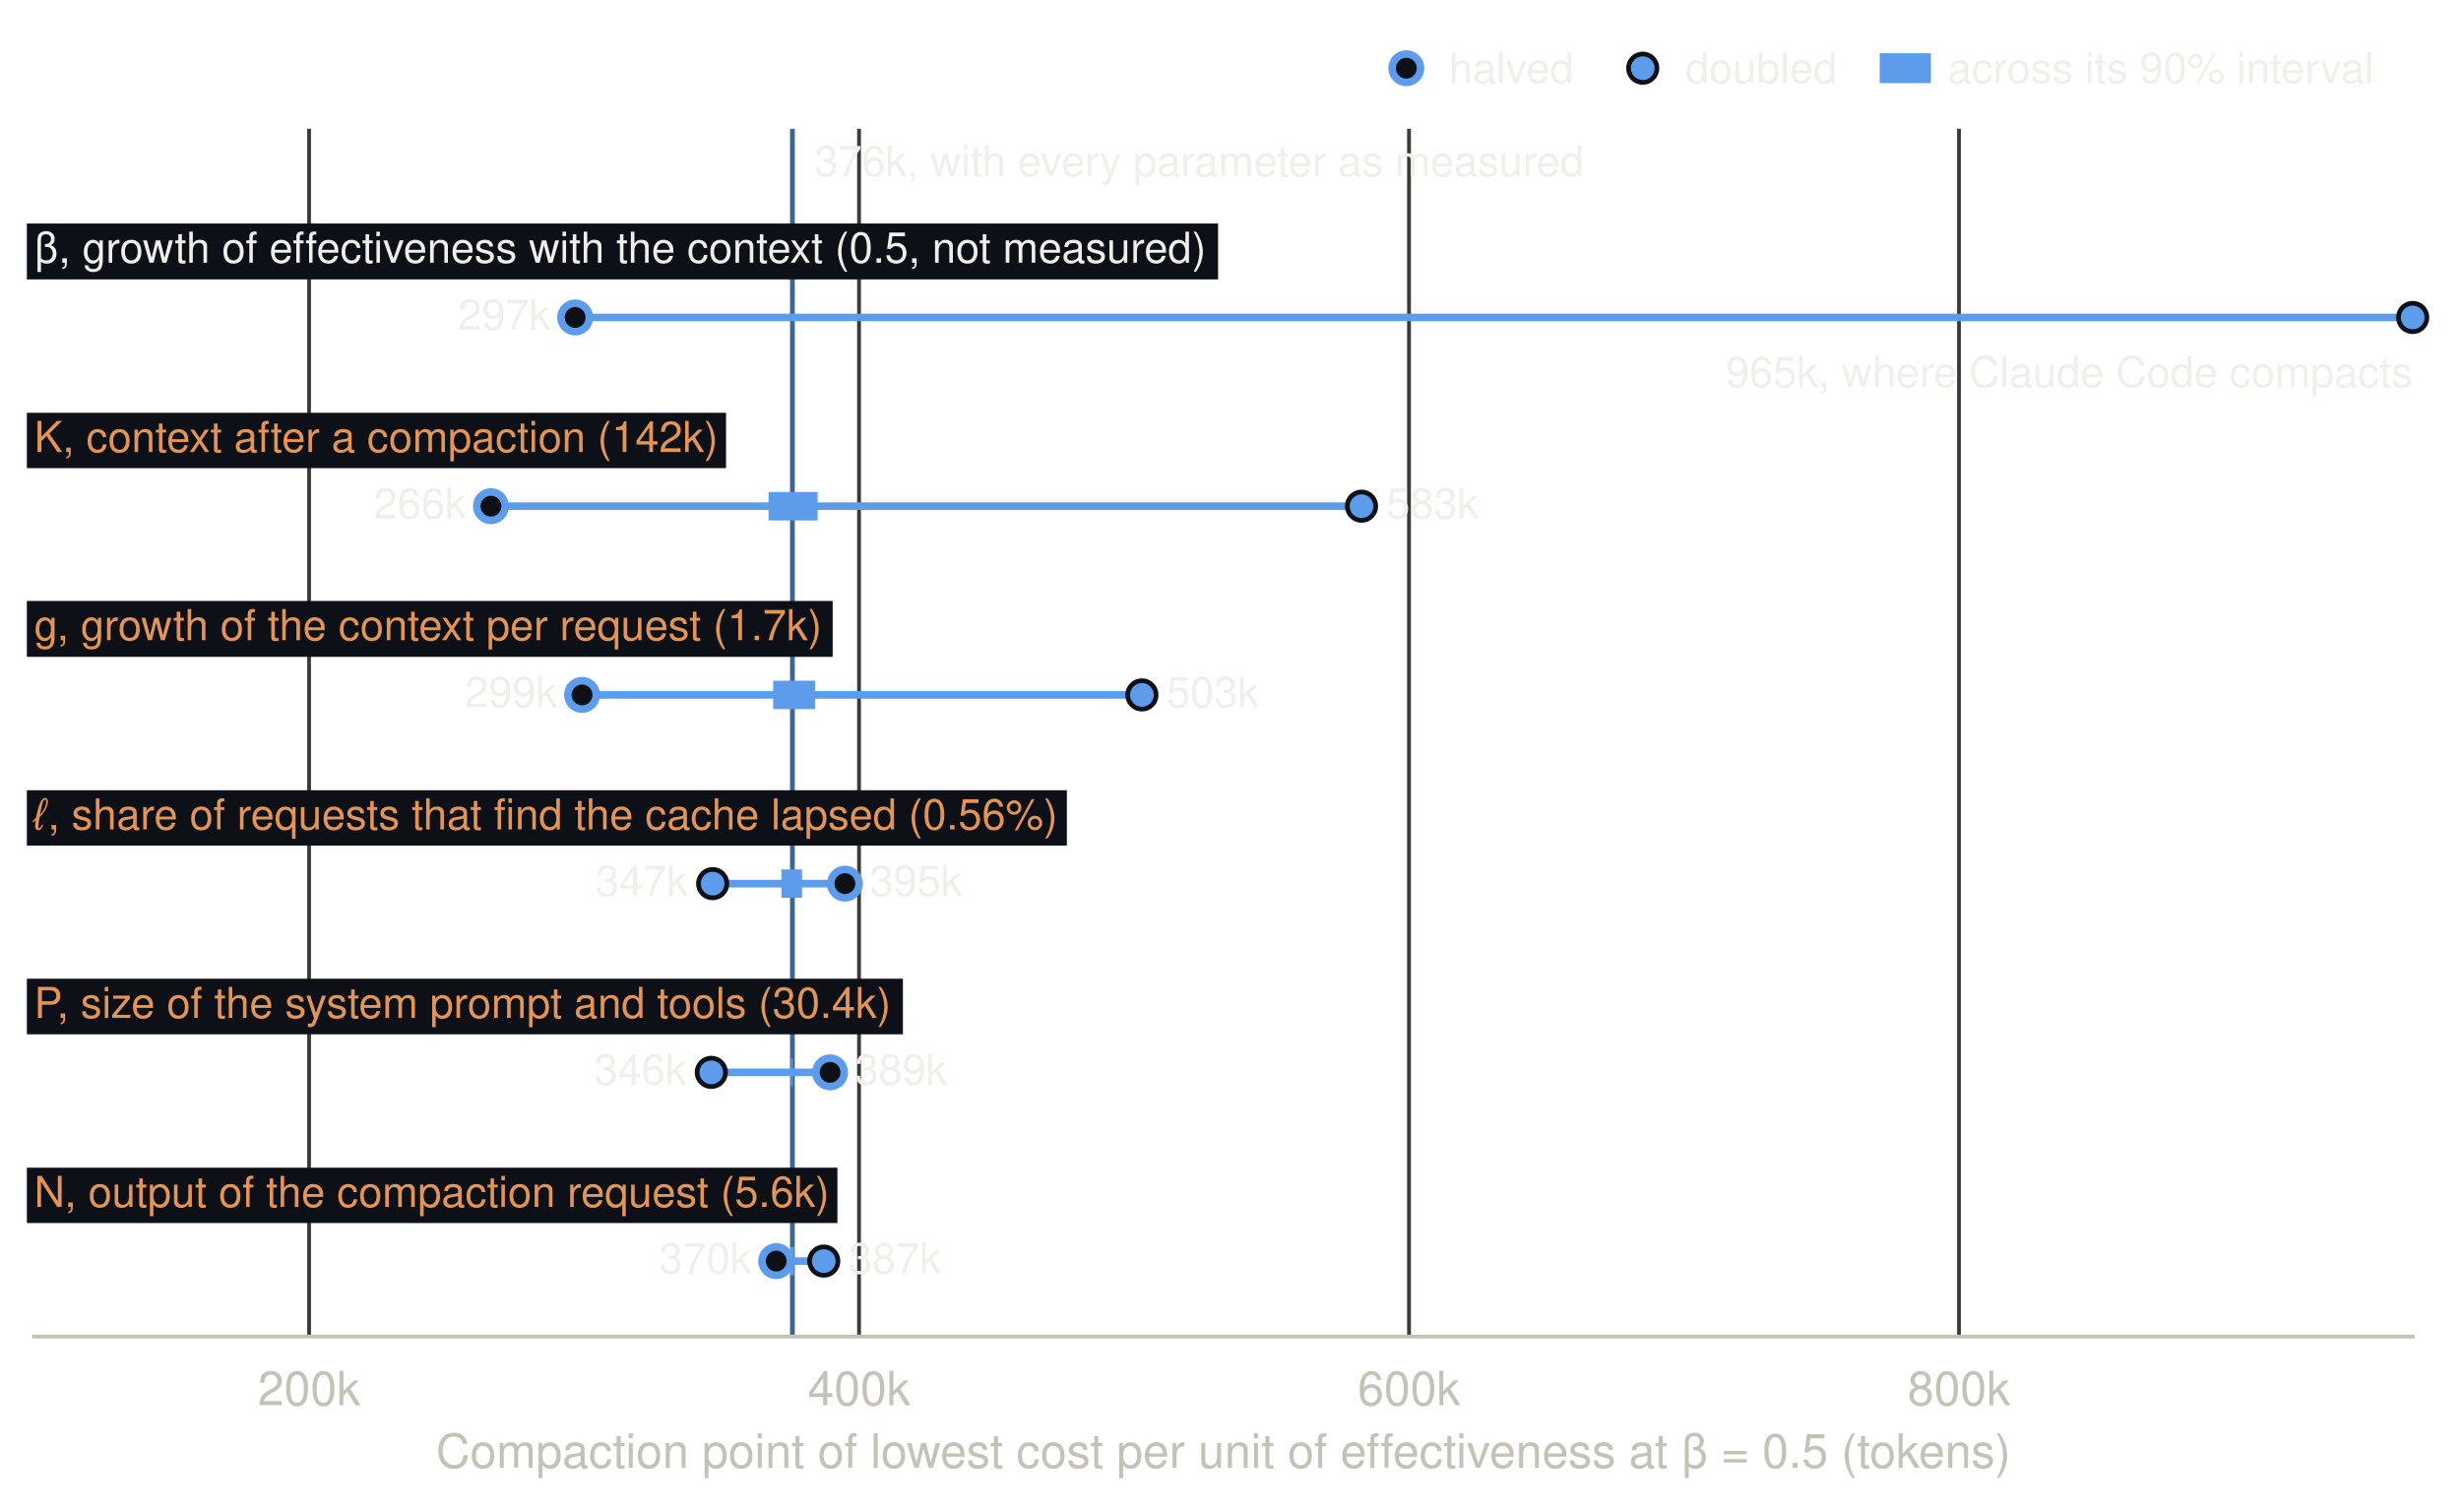
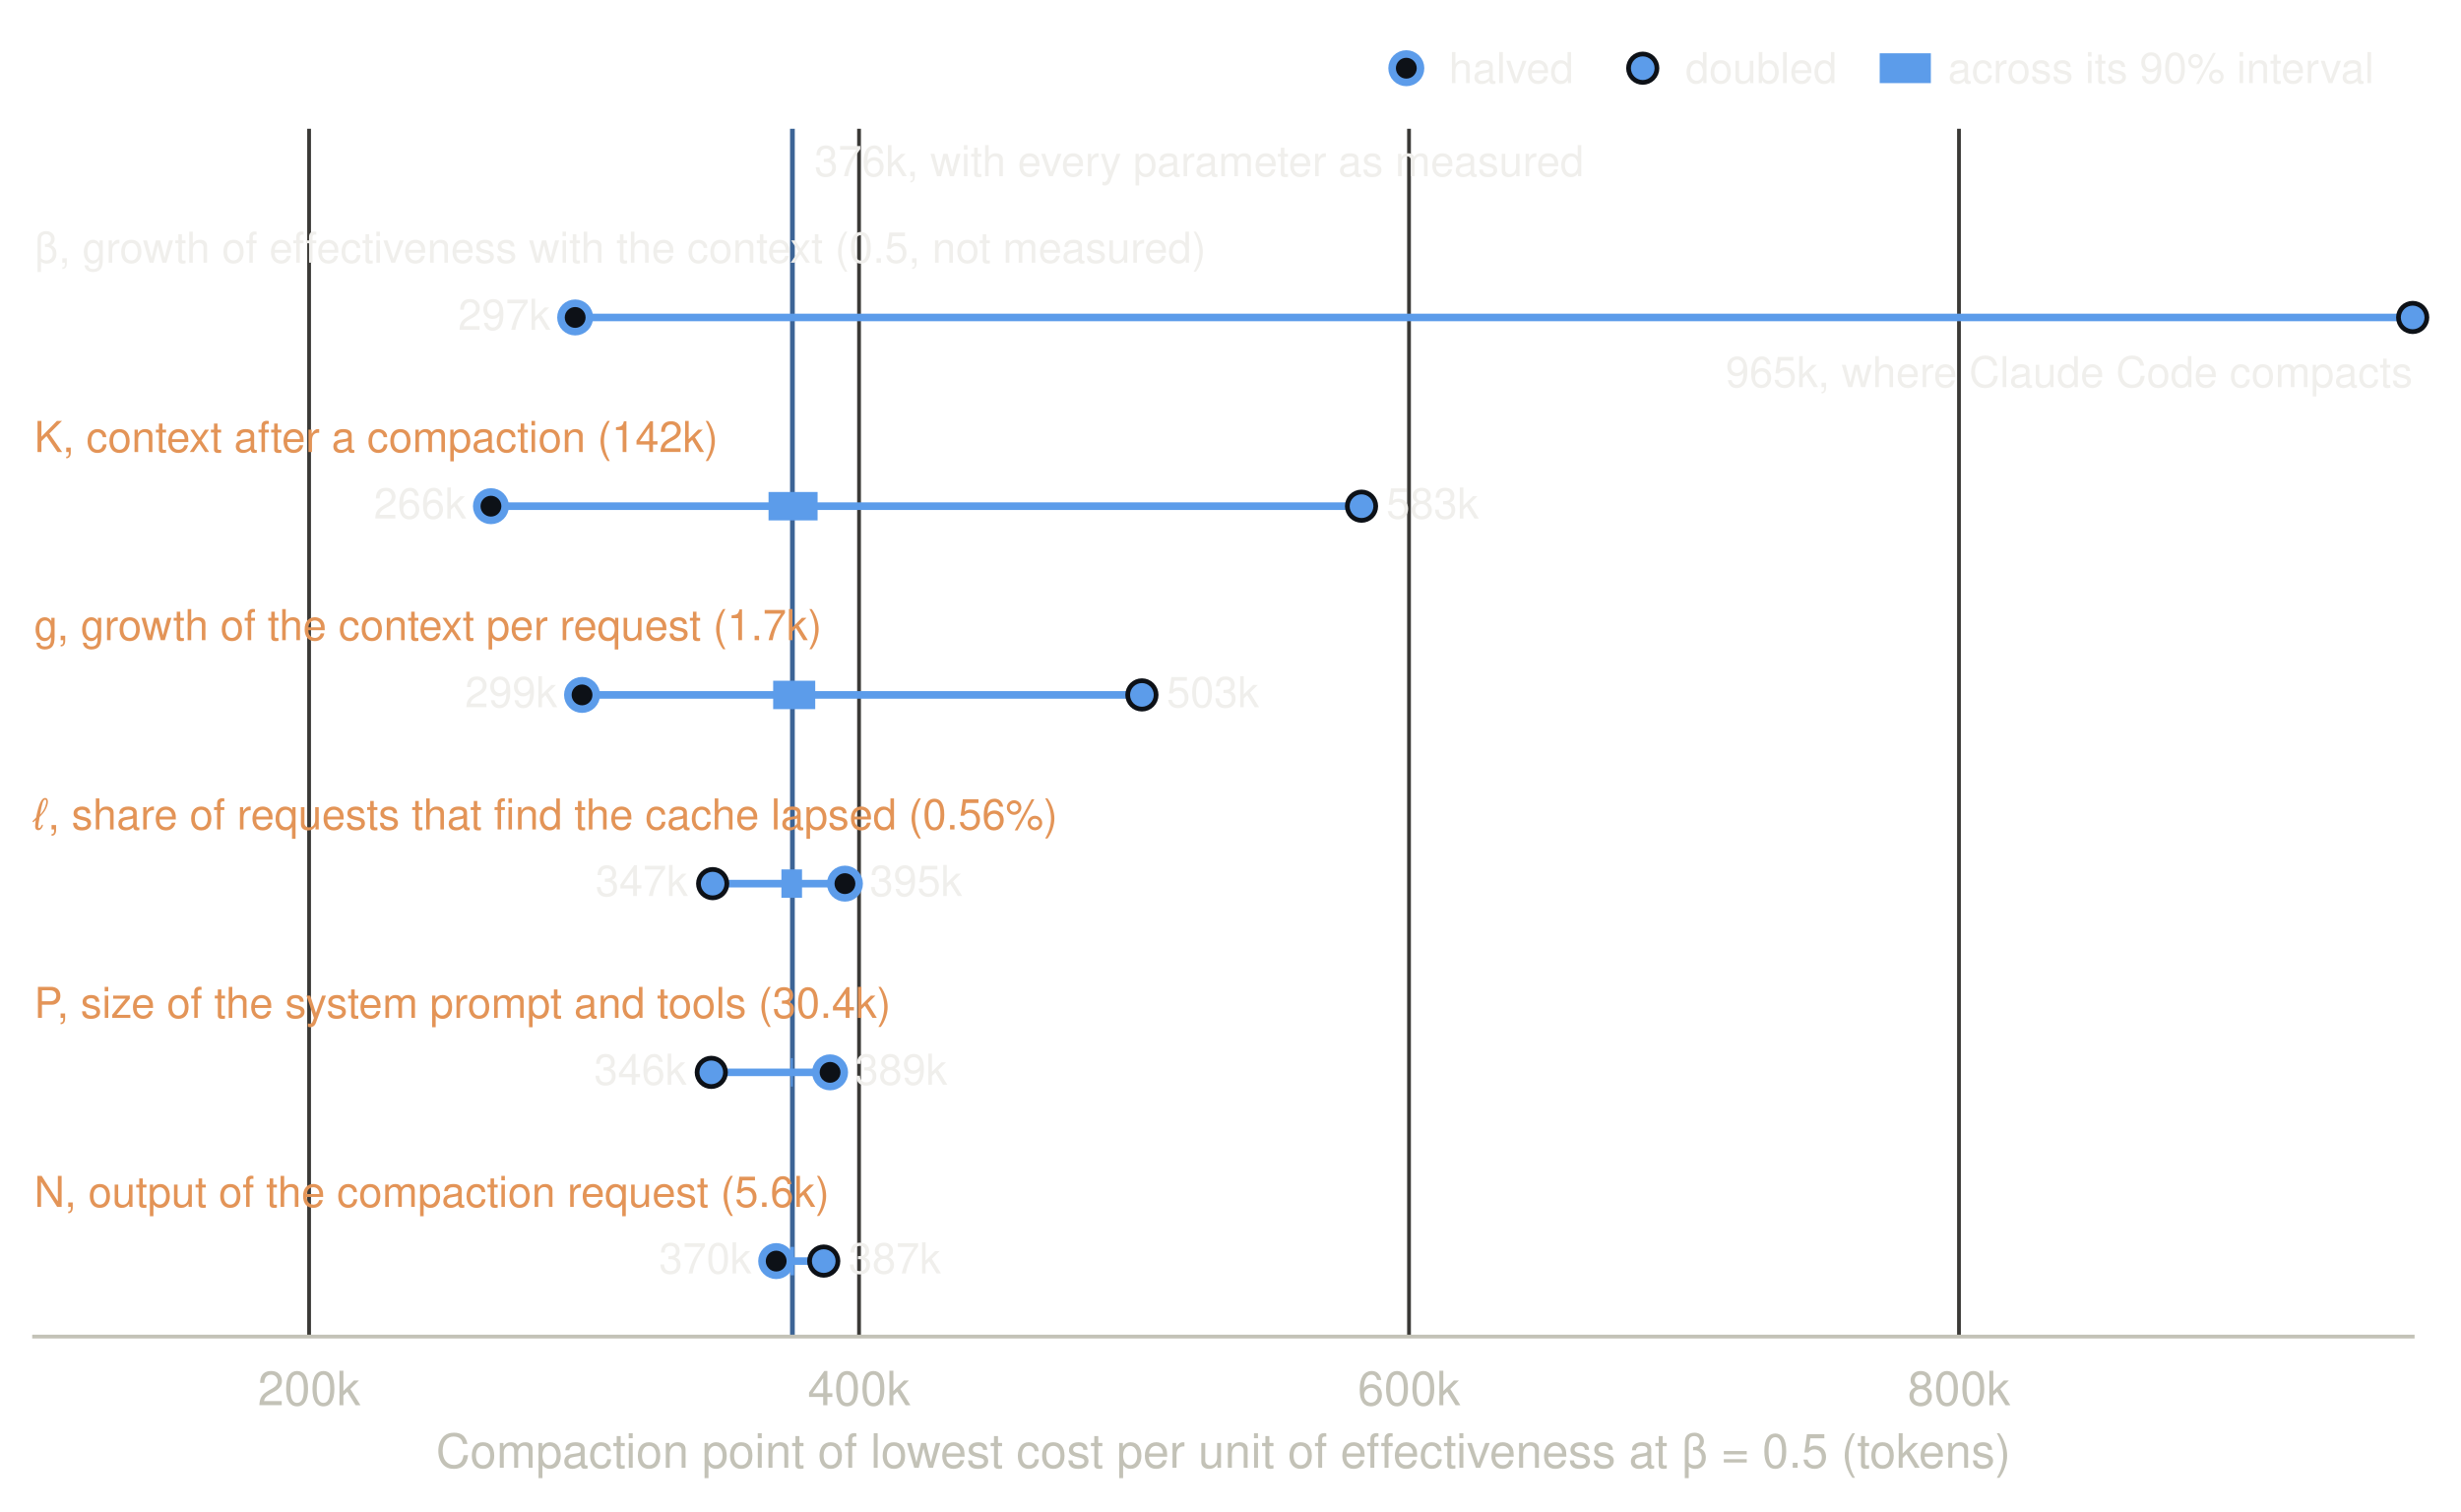
<svg xmlns="http://www.w3.org/2000/svg" xmlns:xlink="http://www.w3.org/1999/xlink" width="519.6pt" height="319.187pt" viewBox="0 0 519.6 319.187" version="1.1">
  <defs>
    <style type="text/css">*{stroke-linejoin: round; stroke-linecap: butt}</style>
  </defs>
  <g id="figure_1">
    <g id="patch_1">
      <path d="M 0 319.187  L 519.6 319.187  L 519.6 0  L 0 0  L 0 319.187  z " style="fill: none" />
    </g>
    <g id="axes_1">
      <g id="patch_2">
        <path d="M 7.2 282.203  L 509.4 282.203  L 509.4 27.179  L 7.2 27.179  L 7.2 282.203  z " style="fill: none" />
      </g>
      <g id="matplotlib.axis_1">
        <g id="xtick_1">
          <g id="line2d_1">
            <path d="M 65.258 282.203  L 65.258 27.179  " clip-path="url(#pe9c3cb578a)" style="fill: none; stroke: #3a3936; stroke-width: 0.8; stroke-linecap: square" />
          </g>
          <g id="line2d_2" />
          <g id="text_1">
            <text style="font-size: 10px; font-family: 'Helvetica', 'Arial', 'DejaVu Sans'; text-anchor: middle; fill: #c3c2b7" x="65.258" y="296.703" transform="rotate(-0 65.2578 296.7033)">200k</text>
          </g>
        </g>
        <g id="xtick_2">
          <g id="line2d_3">
            <path d="M 181.373 282.203  L 181.373 27.179  " clip-path="url(#pe9c3cb578a)" style="fill: none; stroke: #3a3936; stroke-width: 0.8; stroke-linecap: square" />
          </g>
          <g id="line2d_4" />
          <g id="text_2">
            <text style="font-size: 10px; font-family: 'Helvetica', 'Arial', 'DejaVu Sans'; text-anchor: middle; fill: #c3c2b7" x="181.373" y="296.703" transform="rotate(-0 181.3734 296.7033)">400k</text>
          </g>
        </g>
        <g id="xtick_3">
          <g id="line2d_5">
            <path d="M 297.489 282.203  L 297.489 27.179  " clip-path="url(#pe9c3cb578a)" style="fill: none; stroke: #3a3936; stroke-width: 0.8; stroke-linecap: square" />
          </g>
          <g id="line2d_6" />
          <g id="text_3">
            <text style="font-size: 10px; font-family: 'Helvetica', 'Arial', 'DejaVu Sans'; text-anchor: middle; fill: #c3c2b7" x="297.489" y="296.703" transform="rotate(-0 297.489 296.7033)">600k</text>
          </g>
        </g>
        <g id="xtick_4">
          <g id="line2d_7">
            <path d="M 413.605 282.203  L 413.605 27.179  " clip-path="url(#pe9c3cb578a)" style="fill: none; stroke: #3a3936; stroke-width: 0.8; stroke-linecap: square" />
          </g>
          <g id="line2d_8" />
          <g id="text_4">
            <text style="font-size: 10px; font-family: 'Helvetica', 'Arial', 'DejaVu Sans'; text-anchor: middle; fill: #c3c2b7" x="413.605" y="296.703" transform="rotate(-0 413.6046 296.7033)">800k</text>
          </g>
        </g>
        <g id="text_5">
          <text style="font-size: 10px; font-family: 'Helvetica', 'Arial', 'DejaVu Sans'; text-anchor: middle; fill: #c3c2b7" x="258.3" y="309.903" transform="rotate(-0 258.3 309.9025)">Compaction point of lowest cost per unit of effectiveness at β = 0.5 (tokens)</text>
        </g>
      </g>
      <g id="matplotlib.axis_2" />
      <g id="line2d_9">
        <path d="M 167.304 282.203  L 167.304 27.179  " clip-path="url(#pe9c3cb578a)" style="fill: none; stroke: #3c6496; stroke-linecap: square" />
      </g>
      <g id="sens-N" aria-label="N, output of the compaction request (5.6k): 370k at half, 387k at twice, 375k–376k across its 90% interval">
        <path d="M 163.879 266.264  L 173.923 266.264  " clip-path="url(#pe9c3cb578a)" style="fill: none; stroke: #5c9cea; stroke-width: 1.6" />
      </g>
      <g id="line2d_10">
        <path d="M 166.898 266.264  L 167.653 266.264  " clip-path="url(#pe9c3cb578a)" style="fill: none; stroke: #5c9cea; stroke-width: 6" />
      </g>
      <g id="sens-P" aria-label="P, size of the system prompt and tools (30.4k): 389k at half, 346k at twice, 375k–376k across its 90% interval">
        <path d="M 175.258 226.417  L 150.177 226.417  " clip-path="url(#pe9c3cb578a)" style="fill: none; stroke: #5c9cea; stroke-width: 1.6" />
      </g>
      <g id="line2d_11">
        <path d="M 167.014 226.417  L 167.362 226.417  " clip-path="url(#pe9c3cb578a)" style="fill: none; stroke: #5c9cea; stroke-width: 6" />
      </g>
      <g id="sens-lapse" aria-label="ℓ, share of requests that find the cache lapsed (0.56%): 395k at half, 347k at twice, 372k–379k across its 90% interval">
        <path d="M 178.393 186.569  L 150.468 186.569  " clip-path="url(#pe9c3cb578a)" style="fill: none; stroke: #5c9cea; stroke-width: 1.6" />
      </g>
      <g id="line2d_12">
        <path d="M 164.982 186.569  L 169.336 186.569  " clip-path="url(#pe9c3cb578a)" style="fill: none; stroke: #5c9cea; stroke-width: 6" />
      </g>
      <g id="sens-g" aria-label="g, growth of the context per request (1.7k): 299k at half, 503k at twice, 369k–384k across its 90% interval">
        <path d="M 122.89 146.722  L 241.096 146.722  " clip-path="url(#pe9c3cb578a)" style="fill: none; stroke: #5c9cea; stroke-width: 1.6" />
      </g>
      <g id="line2d_13">
        <path d="M 163.24 146.722  L 172.123 146.722  " clip-path="url(#pe9c3cb578a)" style="fill: none; stroke: #5c9cea; stroke-width: 6" />
      </g>
      <g id="sens-K" aria-label="K, context after a compaction (142k): 266k at half, 583k at twice, 367k–385k across its 90% interval">
        <path d="M 103.654 106.874  L 287.465 106.874  " clip-path="url(#pe9c3cb578a)" style="fill: none; stroke: #5c9cea; stroke-width: 1.6" />
      </g>
      <g id="line2d_14">
        <path d="M 162.264 106.874  L 172.622 106.874  " clip-path="url(#pe9c3cb578a)" style="fill: none; stroke: #5c9cea; stroke-width: 6" />
      </g>
      <g id="sens-β" aria-label="β, growth of effectiveness with the context (0.5, not measured): 297k at half, 965k at twice">
        <path d="M 121.439 67.027  L 509.4 67.027  " clip-path="url(#pe9c3cb578a)" style="fill: none; stroke: #5c9cea; stroke-width: 1.6" />
      </g>
      <g id="patch_3">
        <path d="M 7.2 282.203  L 509.4 282.203  " style="fill: none; stroke: #c3c2b7; stroke-width: 0.8; stroke-linejoin: miter; stroke-linecap: square" />
      </g>
      <g id="text_6">
        <text style="font-size: 9px; font-family: 'Helvetica', 'Arial', 'DejaVu Sans'; text-anchor: start; fill: #f0efec" x="171.949" y="37.204" transform="rotate(-0 171.949 37.20417)">376k, with every parameter as measured</text>
      </g>
      <g id="line2d_15">
        <defs>
          <path id="mb3ed5fc97d" d="M 0 3  C 0.796 3 1.559 2.684 2.121 2.121  C 2.684 1.559 3 0.796 3 0  C 3 -0.796 2.684 -1.559 2.121 -2.121  C 1.559 -2.684 0.796 -3 0 -3  C -0.796 -3 -1.559 -2.684 -2.121 -2.121  C -2.684 -1.559 -3 -0.796 -3 0  C -3 0.796 -2.684 1.559 -2.121 2.121  C -1.559 2.684 -0.796 3 0 3  z " style="stroke: #5c9cea; stroke-width: 1.6" />
        </defs>
        <g>
          <use xlink:href="#mb3ed5fc97d" x="163.879" y="266.264" style="fill: #0d1117; stroke: #5c9cea; stroke-width: 1.6" />
        </g>
      </g>
      <g id="line2d_16">
        <defs>
          <path id="m64c9e0e0a3" d="M 0 3  C 0.796 3 1.559 2.684 2.121 2.121  C 2.684 1.559 3 0.796 3 0  C 3 -0.796 2.684 -1.559 2.121 -2.121  C 1.559 -2.684 0.796 -3 0 -3  C -0.796 -3 -1.559 -2.684 -2.121 -2.121  C -2.684 -1.559 -3 -0.796 -3 0  C -3 0.796 -2.684 1.559 -2.121 2.121  C -1.559 2.684 -0.796 3 0 3  z " style="stroke: #0d1117" />
        </defs>
        <g>
          <use xlink:href="#m64c9e0e0a3" x="173.923" y="266.264" style="fill: #5c9cea; stroke: #0d1117" />
        </g>
      </g>
      <g id="text_7">
        <text style="font-size: 9px; font-family: 'Helvetica', 'Arial', 'DejaVu Sans'; text-anchor: end; fill: #f0efec" x="158.654" y="268.875" transform="rotate(-0 158.6538 268.8746)">370k</text>
      </g>
      <g id="text_8">
        <text style="font-size: 9px; font-family: 'Helvetica', 'Arial', 'DejaVu Sans'; text-anchor: start; fill: #f0efec" x="179.148" y="268.875" transform="rotate(-0 179.1482 268.8746)">387k</text>
      </g>
      <g id="line2d_17">
        <g>
          <use xlink:href="#mb3ed5fc97d" x="175.258" y="226.417" style="fill: #0d1117; stroke: #5c9cea; stroke-width: 1.6" />
        </g>
      </g>
      <g id="line2d_18">
        <g>
          <use xlink:href="#m64c9e0e0a3" x="150.177" y="226.417" style="fill: #5c9cea; stroke: #0d1117" />
        </g>
      </g>
      <g id="text_9">
        <text style="font-size: 9px; font-family: 'Helvetica', 'Arial', 'DejaVu Sans'; text-anchor: end; fill: #f0efec" x="144.952" y="229.027" transform="rotate(-0 144.9521 229.0271)">346k</text>
      </g>
      <g id="text_10">
        <text style="font-size: 9px; font-family: 'Helvetica', 'Arial', 'DejaVu Sans'; text-anchor: start; fill: #f0efec" x="180.484" y="229.027" transform="rotate(-0 180.4835 229.0271)">389k</text>
      </g>
      <g id="line2d_19">
        <g>
          <use xlink:href="#mb3ed5fc97d" x="178.393" y="186.569" style="fill: #0d1117; stroke: #5c9cea; stroke-width: 1.6" />
        </g>
      </g>
      <g id="line2d_20">
        <g>
          <use xlink:href="#m64c9e0e0a3" x="150.468" y="186.569" style="fill: #5c9cea; stroke: #0d1117" />
        </g>
      </g>
      <g id="text_11">
        <text style="font-size: 9px; font-family: 'Helvetica', 'Arial', 'DejaVu Sans'; text-anchor: end; fill: #f0efec" x="145.242" y="189.18" transform="rotate(-0 145.2424 189.1796)">347k</text>
      </g>
      <g id="text_12">
        <text style="font-size: 9px; font-family: 'Helvetica', 'Arial', 'DejaVu Sans'; text-anchor: start; fill: #f0efec" x="183.619" y="189.18" transform="rotate(-0 183.6186 189.1796)">395k</text>
      </g>
      <g id="line2d_21">
        <g>
          <use xlink:href="#mb3ed5fc97d" x="122.89" y="146.722" style="fill: #0d1117; stroke: #5c9cea; stroke-width: 1.6" />
        </g>
      </g>
      <g id="line2d_22">
        <g>
          <use xlink:href="#m64c9e0e0a3" x="241.096" y="146.722" style="fill: #5c9cea; stroke: #0d1117" />
        </g>
      </g>
      <g id="text_13">
        <text style="font-size: 9px; font-family: 'Helvetica', 'Arial', 'DejaVu Sans'; text-anchor: end; fill: #f0efec" x="117.665" y="149.332" transform="rotate(-0 117.665 149.3321)">299k</text>
      </g>
      <g id="text_14">
        <text style="font-size: 9px; font-family: 'Helvetica', 'Arial', 'DejaVu Sans'; text-anchor: start; fill: #f0efec" x="246.321" y="149.332" transform="rotate(-0 246.3211 149.3321)">503k</text>
      </g>
      <g id="line2d_23">
        <g>
          <use xlink:href="#mb3ed5fc97d" x="103.654" y="106.874" style="fill: #0d1117; stroke: #5c9cea; stroke-width: 1.6" />
        </g>
      </g>
      <g id="line2d_24">
        <g>
          <use xlink:href="#m64c9e0e0a3" x="287.465" y="106.874" style="fill: #5c9cea; stroke: #0d1117" />
        </g>
      </g>
      <g id="text_15">
        <text style="font-size: 9px; font-family: 'Helvetica', 'Arial', 'DejaVu Sans'; text-anchor: end; fill: #f0efec" x="98.428" y="109.485" transform="rotate(-0 98.42833 109.4846)">266k</text>
      </g>
      <g id="text_16">
        <text style="font-size: 9px; font-family: 'Helvetica', 'Arial', 'DejaVu Sans'; text-anchor: start; fill: #f0efec" x="292.69" y="109.485" transform="rotate(-0 292.6902 109.4846)">583k</text>
      </g>
      <g id="line2d_25">
        <g>
          <use xlink:href="#mb3ed5fc97d" x="121.439" y="67.027" style="fill: #0d1117; stroke: #5c9cea; stroke-width: 1.6" />
        </g>
      </g>
      <g id="line2d_26">
        <g>
          <use xlink:href="#m64c9e0e0a3" x="509.4" y="67.027" style="fill: #5c9cea; stroke: #0d1117" />
        </g>
      </g>
      <g id="text_17">
        <text style="font-size: 9px; font-family: 'Helvetica', 'Arial', 'DejaVu Sans'; text-anchor: end; fill: #f0efec" x="116.214" y="69.637" transform="rotate(-0 116.2135 69.63715)">297k</text>
      </g>
      <g id="text_18">
        <text style="font-size: 9px; font-family: 'Helvetica', 'Arial', 'DejaVu Sans'; text-anchor: end; fill: #f0efec" x="509.4" y="81.746" transform="rotate(-0 509.4 81.7463)">965k, where Claude Code compacts</text>
      </g>
      <g id="text_19">
-         <g id="patch_4">
-           <path d="M 5.67 258.231  L 176.808 258.231  L 176.808 246.545  L 5.67 246.545  z " style="fill: #0d1117" />
-         </g>
        <text style="font-size: 9px; font-family: 'Helvetica', 'Arial', 'DejaVu Sans'; text-anchor: start; fill: #e39457" x="7.2" y="254.825" transform="rotate(-0 7.2 254.825)">N, output of the compaction request (5.6k)</text>
      </g>
      <g id="text_20">
-         <g id="patch_5">
-           <path d="M 5.67 218.383  L 190.638 218.383  L 190.638 206.644  L 5.67 206.644  z " style="fill: #0d1117" />
-         </g>
        <text style="font-size: 9px; font-family: 'Helvetica', 'Arial', 'DejaVu Sans'; text-anchor: start; fill: #e39457" x="7.2" y="214.924" transform="rotate(-0 7.2 214.924)">P, size of the system prompt and tools (30.4k)</text>
      </g>
      <g id="text_21">
-         <g id="patch_6">
-           <path d="M 5.67 178.536  L 225.25 178.536  L 225.25 166.85  L 5.67 166.85  z " style="fill: #0d1117" />
-         </g>
        <text style="font-size: 9px; font-family: 'Helvetica', 'Arial', 'DejaVu Sans'; text-anchor: start; fill: #e39457" x="7.2" y="175.13" transform="rotate(-0 7.2 175.13)">ℓ, share of requests that find the cache lapsed (0.56%)</text>
      </g>
      <g id="text_22">
-         <g id="patch_7">
-           <path d="M 5.67 138.688  L 175.805 138.688  L 175.805 126.887  L 5.67 126.887  z " style="fill: #0d1117" />
-         </g>
        <text style="font-size: 9px; font-family: 'Helvetica', 'Arial', 'DejaVu Sans'; text-anchor: start; fill: #e39457" x="7.2" y="135.167" transform="rotate(-0 7.2 135.1671)">g, growth of the context per request (1.7k)</text>
      </g>
      <g id="text_23">
-         <g id="patch_8">
-           <path d="M 5.67 98.841  L 153.291 98.841  L 153.291 87.155  L 5.67 87.155  z " style="fill: #0d1117" />
-         </g>
        <text style="font-size: 9px; font-family: 'Helvetica', 'Arial', 'DejaVu Sans'; text-anchor: start; fill: #e39457" x="7.2" y="95.435" transform="rotate(-0 7.2 95.43496)">K, context after a compaction (142k)</text>
      </g>
      <g id="text_24">
-         <g id="patch_9">
-           <path d="M 5.67 58.993  L 257.175 58.993  L 257.175 47.192  L 5.67 47.192  z " style="fill: #0d1117" />
-         </g>
        <text style="font-size: 9px; font-family: 'Helvetica', 'Arial', 'DejaVu Sans'; text-anchor: start; fill: #f0efec" x="7.2" y="55.472" transform="rotate(-0 7.2 55.47215)">β, growth of effectiveness with the context (0.5, not measured)</text>
      </g>
      <g id="legend_1">
        <g id="line2d_27">
          <g>
            <use xlink:href="#mb3ed5fc97d" x="296.921" y="14.4" style="fill: #0d1117; stroke: #5c9cea; stroke-width: 1.6" />
          </g>
        </g>
        <g id="text_25">
          <text style="font-size: 9px; font-family: 'Helvetica', 'Arial', 'DejaVu Sans'; text-anchor: start; fill: #f0efec" x="305.921" y="17.55" transform="rotate(-0 305.9212 17.55)">halved</text>
        </g>
        <g id="line2d_28">
          <g>
            <use xlink:href="#m64c9e0e0a3" x="346.84" y="14.4" style="fill: #5c9cea; stroke: #0d1117" />
          </g>
        </g>
        <g id="text_26">
          <text style="font-size: 9px; font-family: 'Helvetica', 'Arial', 'DejaVu Sans'; text-anchor: start; fill: #f0efec" x="355.84" y="17.55" transform="rotate(-0 355.8403 17.55)">doubled</text>
        </g>
-         <g id="patch_10">
+         <g id="patch_4">
          <path d="M 396.869 17.55  L 407.669 17.55  L 407.669 11.25  L 396.869 11.25  z " style="fill: #5c9cea" />
        </g>
        <g id="text_27">
          <text style="font-size: 9px; font-family: 'Helvetica', 'Arial', 'DejaVu Sans'; text-anchor: start; fill: #f0efec" x="411.269" y="17.55" transform="rotate(-0 411.2691 17.55)">across its 90% interval</text>
        </g>
      </g>
    </g>
  </g>
  <defs>
    <clipPath id="pe9c3cb578a">
      <rect x="7.2" y="27.179" width="502.2" height="255.024" />
    </clipPath>
  </defs>
</svg>
